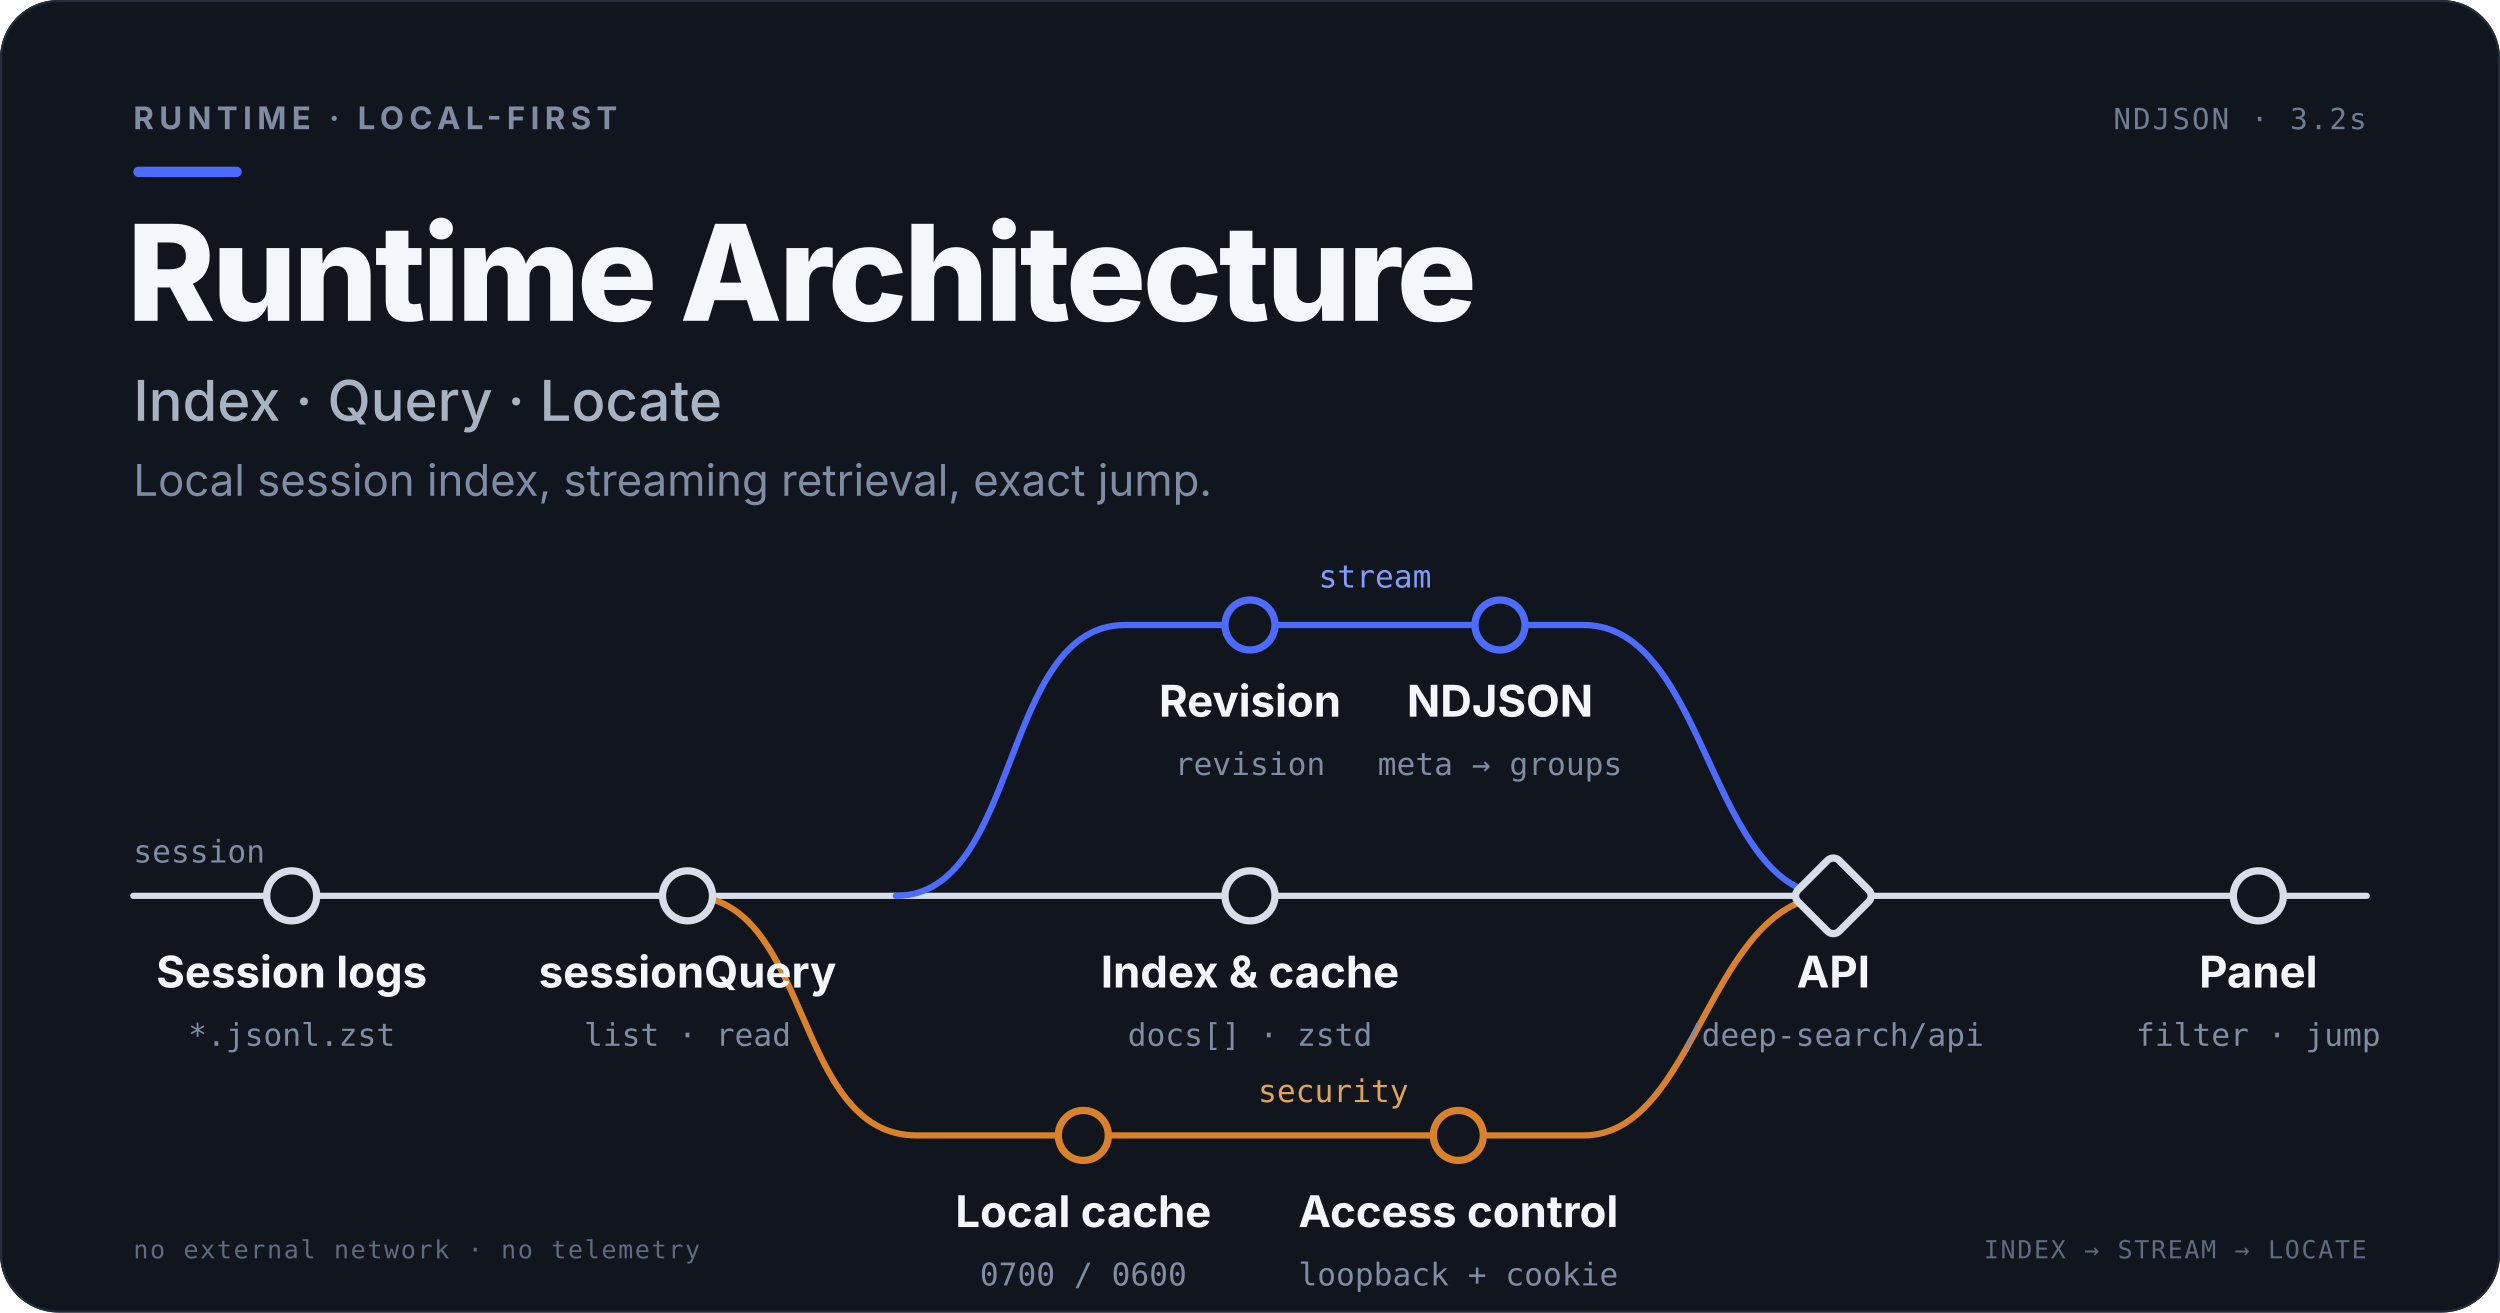
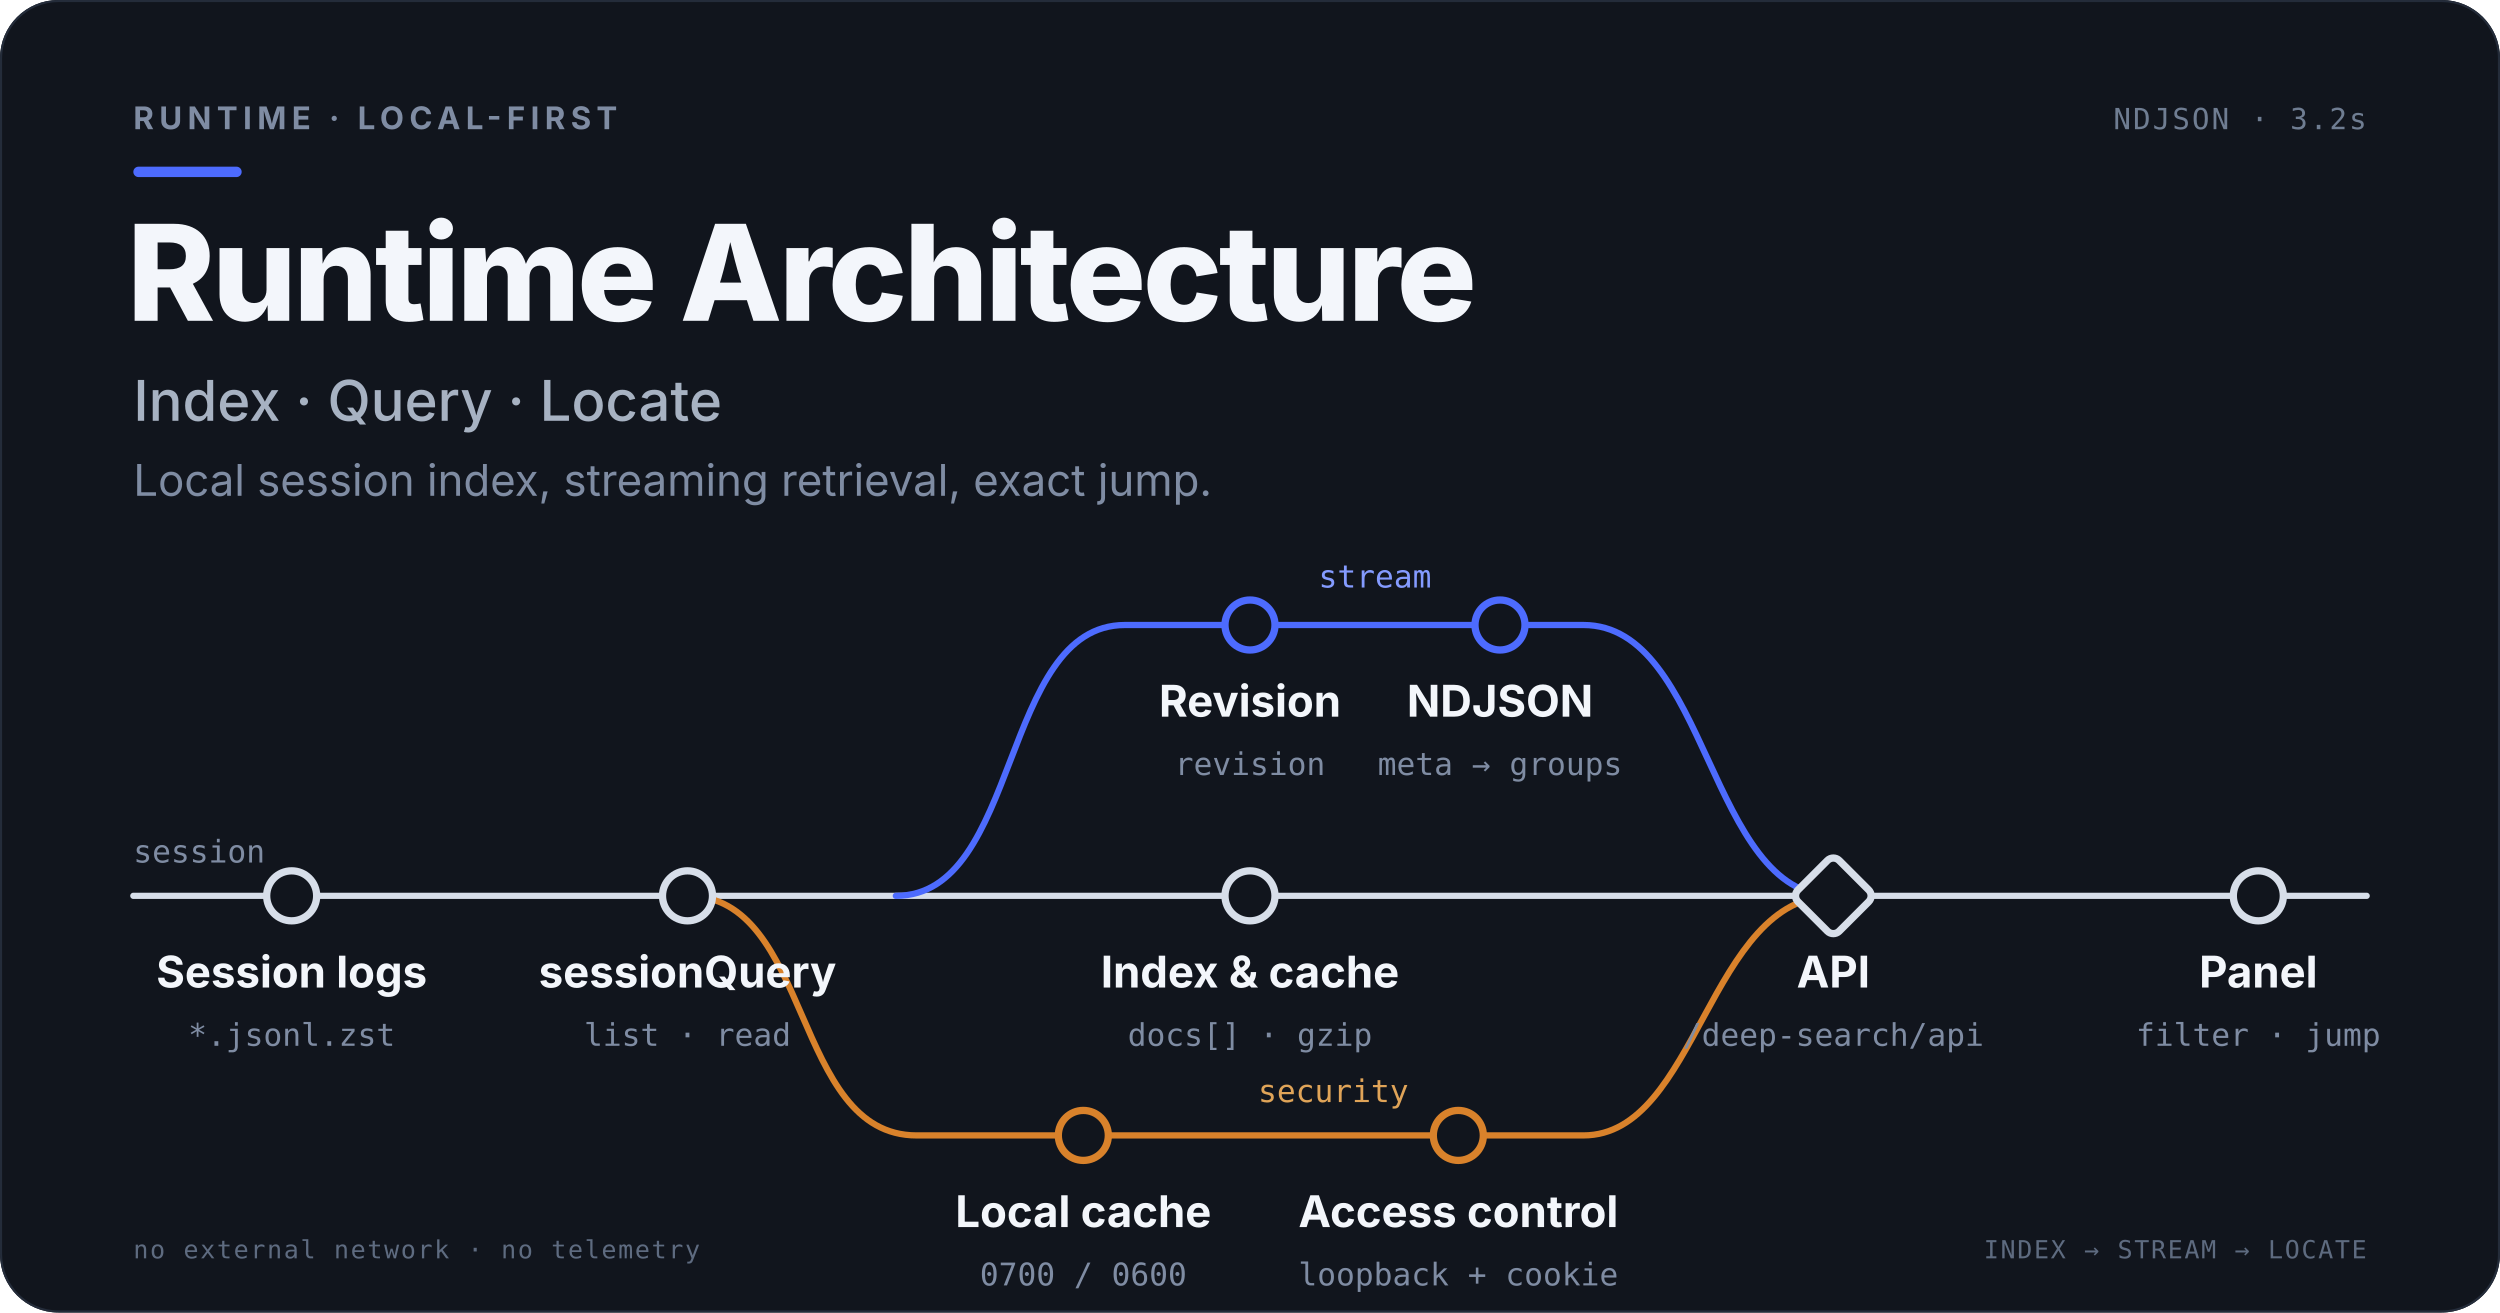
<svg xmlns="http://www.w3.org/2000/svg" style="background:transparent" width="1200" height="630" viewBox="0 0 1200 630" role="img" aria-labelledby="title desc">
  <rect width="1200" height="630" rx="28" fill="#11151D" />
  <rect x="0.5" y="0.5" width="1199" height="629" rx="27.5" fill="none" stroke="#242C3A" />
  <g font-family="-apple-system,BlinkMacSystemFont,'Segoe UI','PingFang SC','Microsoft YaHei',sans-serif">
    <text x="64" y="62" fill="#7F8CA3" font-size="15" font-weight="700" letter-spacing="2.6">RUNTIME · LOCAL-FIRST</text>
    <rect x="64" y="80" width="52" height="5" rx="2.5" fill="#4D6BFE" />
    <text x="61" y="154" fill="#F3F6FB" font-size="64" font-weight="760" letter-spacing="-1.6">Runtime Architecture</text>
    <text x="64" y="202" fill="#A7B2C2" font-size="27" font-weight="500">Index · Query · Locate</text>
    <text x="64" y="238" fill="#7F8CA3" font-size="21">Local session index, streaming retrieval, exact jump.</text>
  </g>
  <g font-family="ui-monospace,SFMono-Regular,Menlo,Consolas,monospace" font-size="14" fill="#6F7D92" letter-spacing="1">
    <text x="1136" y="62" text-anchor="end">NDJSON · 3.2s</text>
  </g>
  <g fill="none" stroke-linecap="round" stroke-linejoin="round">
    <path d="M64 430 H1136" stroke="#D7DEE9" stroke-width="3" />
    <path d="M430 430 C490 430 480 300 540 300 H760 C820 300 820 430 880 430" stroke="#4D6BFE" stroke-width="3" />
    <path d="M330 430 C390 430 380 545 440 545 H760 C815 545 820 430 880 430" stroke="#D9822B" stroke-width="3" />
  </g>
  <g font-family="ui-monospace,SFMono-Regular,Menlo,Consolas,monospace" font-size="15" fill="#7F8CA3">
    <text x="64" y="414">session</text>
    <text x="660" y="282" text-anchor="middle" fill="#849BFF">stream</text>
    <text x="640" y="529" text-anchor="middle" fill="#E0A458">security</text>
  </g>
  <g stroke-width="3.5">
    <circle cx="140" cy="430" r="12" fill="#11151D" stroke="#D7DEE9" />
    <circle cx="330" cy="430" r="12" fill="#11151D" stroke="#D7DEE9" />
    <circle cx="600" cy="430" r="12" fill="#11151D" stroke="#D7DEE9" />
    <rect x="866" y="416" width="28" height="28" rx="4" transform="rotate(45 880 430)" fill="#11151D" stroke="#D7DEE9" />
    <circle cx="1084" cy="430" r="12" fill="#11151D" stroke="#D7DEE9" />
    <circle cx="600" cy="300" r="12" fill="#11151D" stroke="#4D6BFE" />
    <circle cx="720" cy="300" r="12" fill="#11151D" stroke="#4D6BFE" />
    <circle cx="520" cy="545" r="12" fill="#11151D" stroke="#D9822B" />
    <circle cx="700" cy="545" r="12" fill="#11151D" stroke="#D9822B" />
  </g>
  <g text-anchor="middle" font-family="-apple-system,BlinkMacSystemFont,'Segoe UI','PingFang SC','Microsoft YaHei',sans-serif" font-size="21" font-weight="650" fill="#F3F6FB">
    <text x="140" y="474">Session logs</text>
    <text x="330" y="474">sessionQuery</text>
    <text x="600" y="474">Index &amp; cache</text>
    <text x="880" y="474">API</text>
    <text x="1084" y="474">Panel</text>
    <text x="600" y="344">Revision</text>
    <text x="720" y="344">NDJSON</text>
    <text x="520" y="589">Local cache</text>
    <text x="700" y="589">Access control</text>
  </g>
  <g text-anchor="middle" font-family="ui-monospace,SFMono-Regular,Menlo,Consolas,monospace" font-size="15" fill="#7F8CA3">
    <text x="140" y="502">*.jsonl.zst</text>
    <text x="330" y="502">list · read</text>
-     <text x="600" y="502">docs[] · zstd</text>
+     <text x="600" y="502">docs[] · gzip</text>
    <text x="880" y="502">/deep-search/api</text>
    <text x="1084" y="502">filter · jump</text>
    <text x="600" y="372">revision</text>
    <text x="720" y="372">meta → groups</text>
    <text x="520" y="617">0700 / 0600</text>
    <text x="700" y="617">loopback + cookie</text>
  </g>
  <g font-family="ui-monospace,SFMono-Regular,Menlo,Consolas,monospace" font-size="12" fill="#5E6B80" letter-spacing=".8">
    <text x="64" y="604">no external network · no telemetry</text>
    <text x="1136" y="604" text-anchor="end">INDEX → STREAM → LOCATE</text>
  </g>
</svg>
